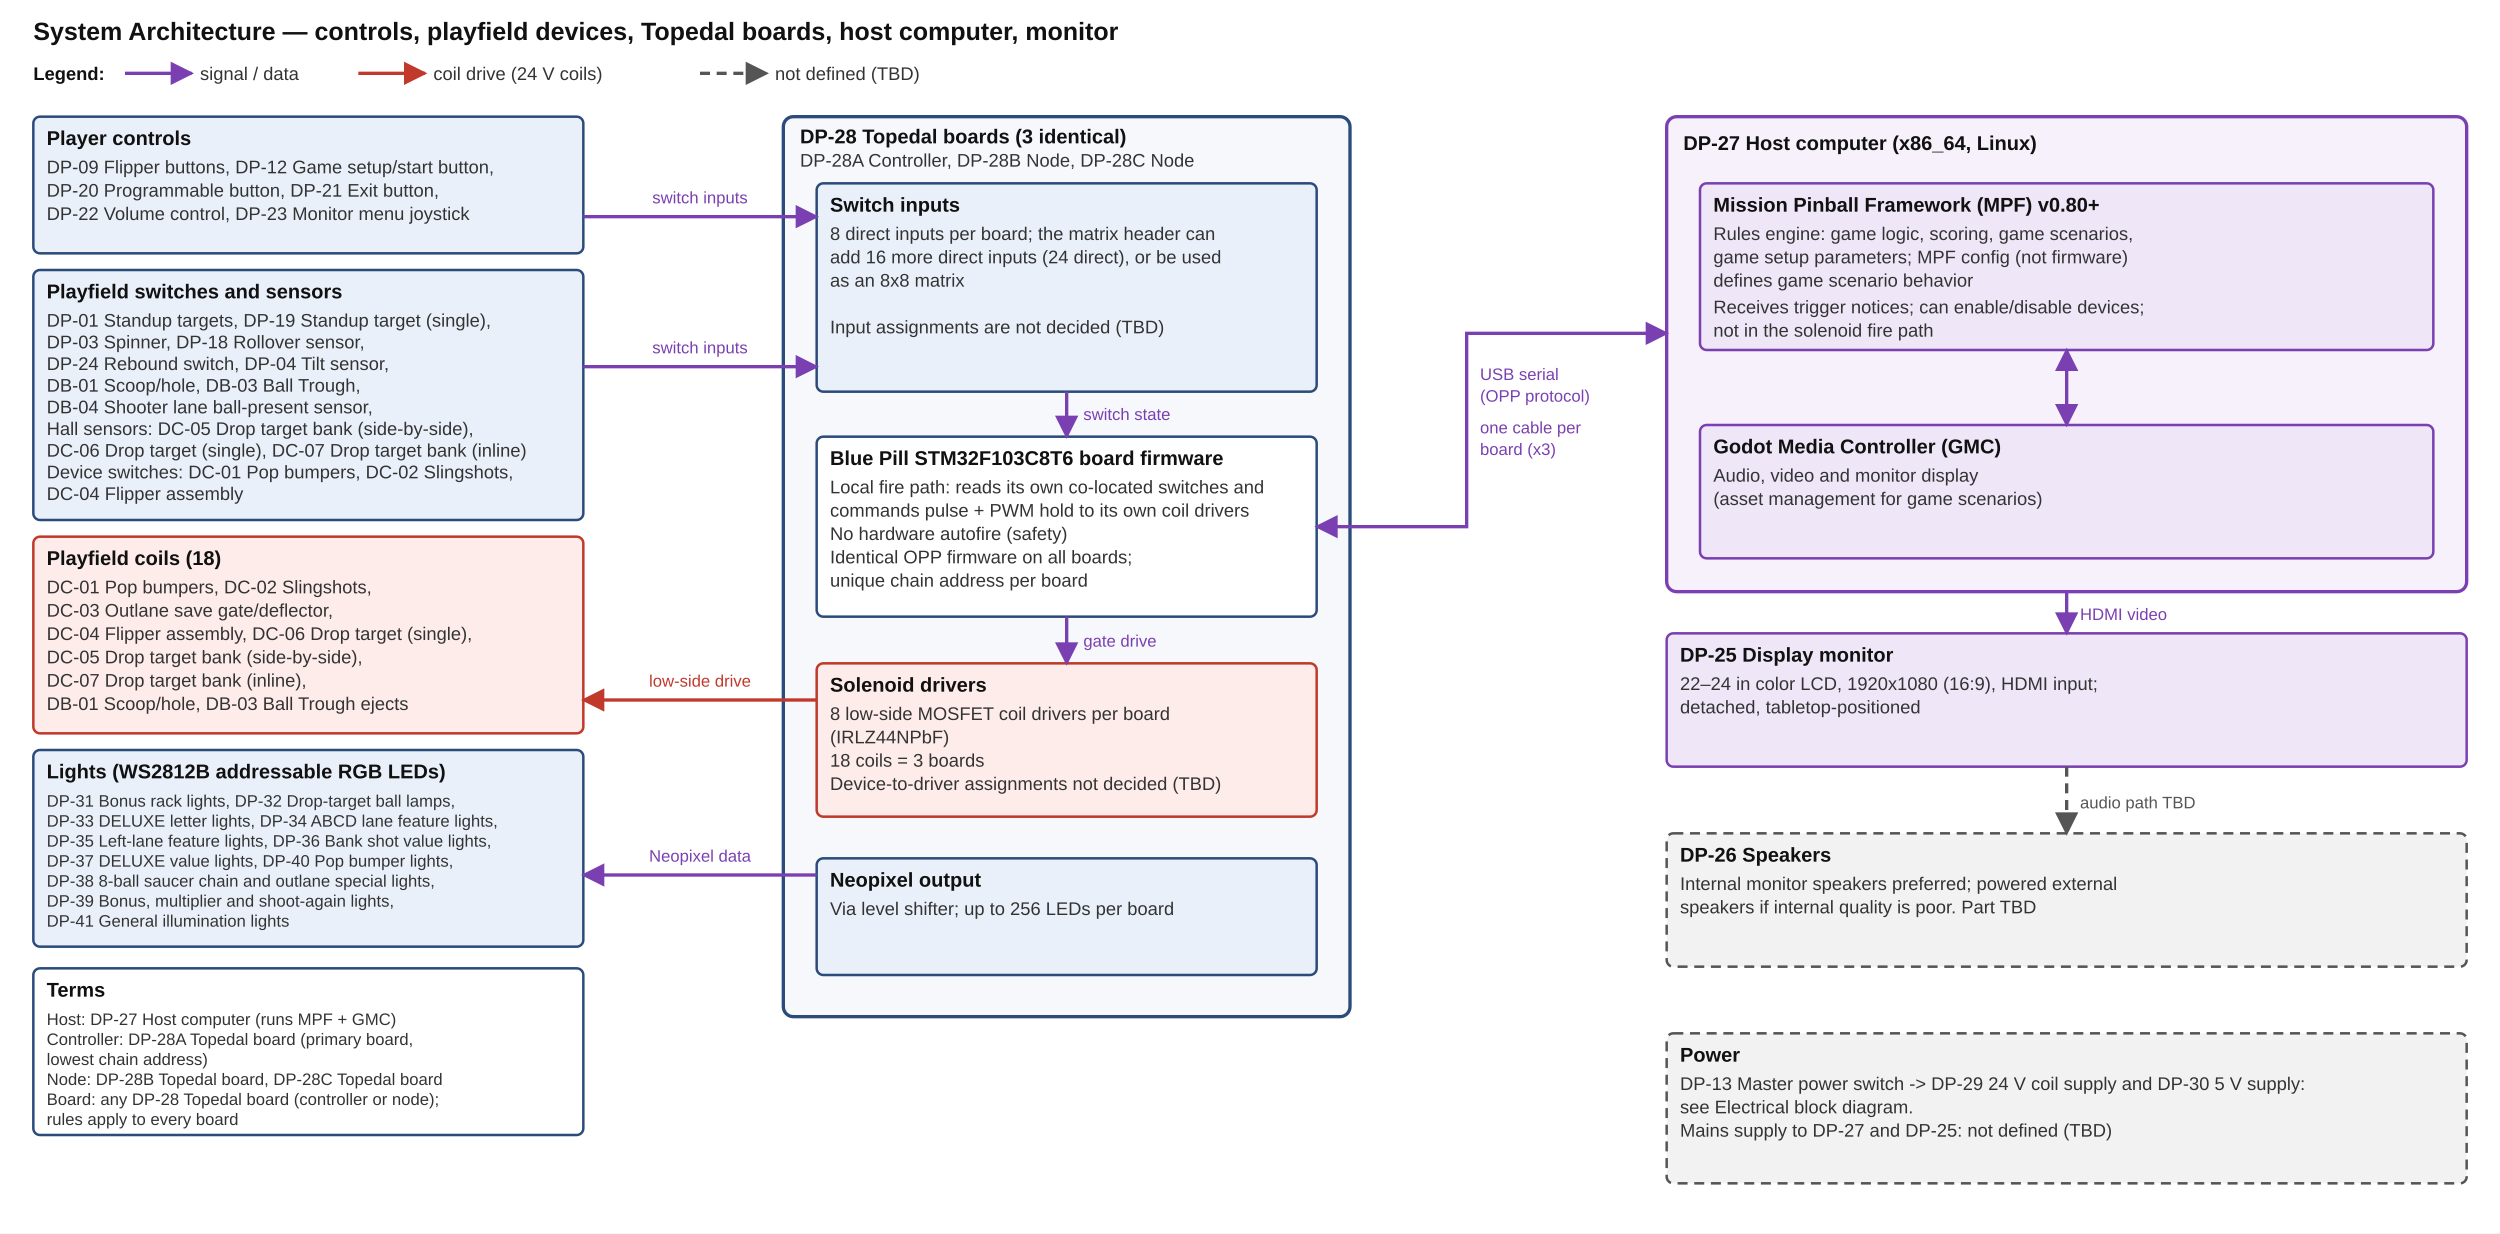
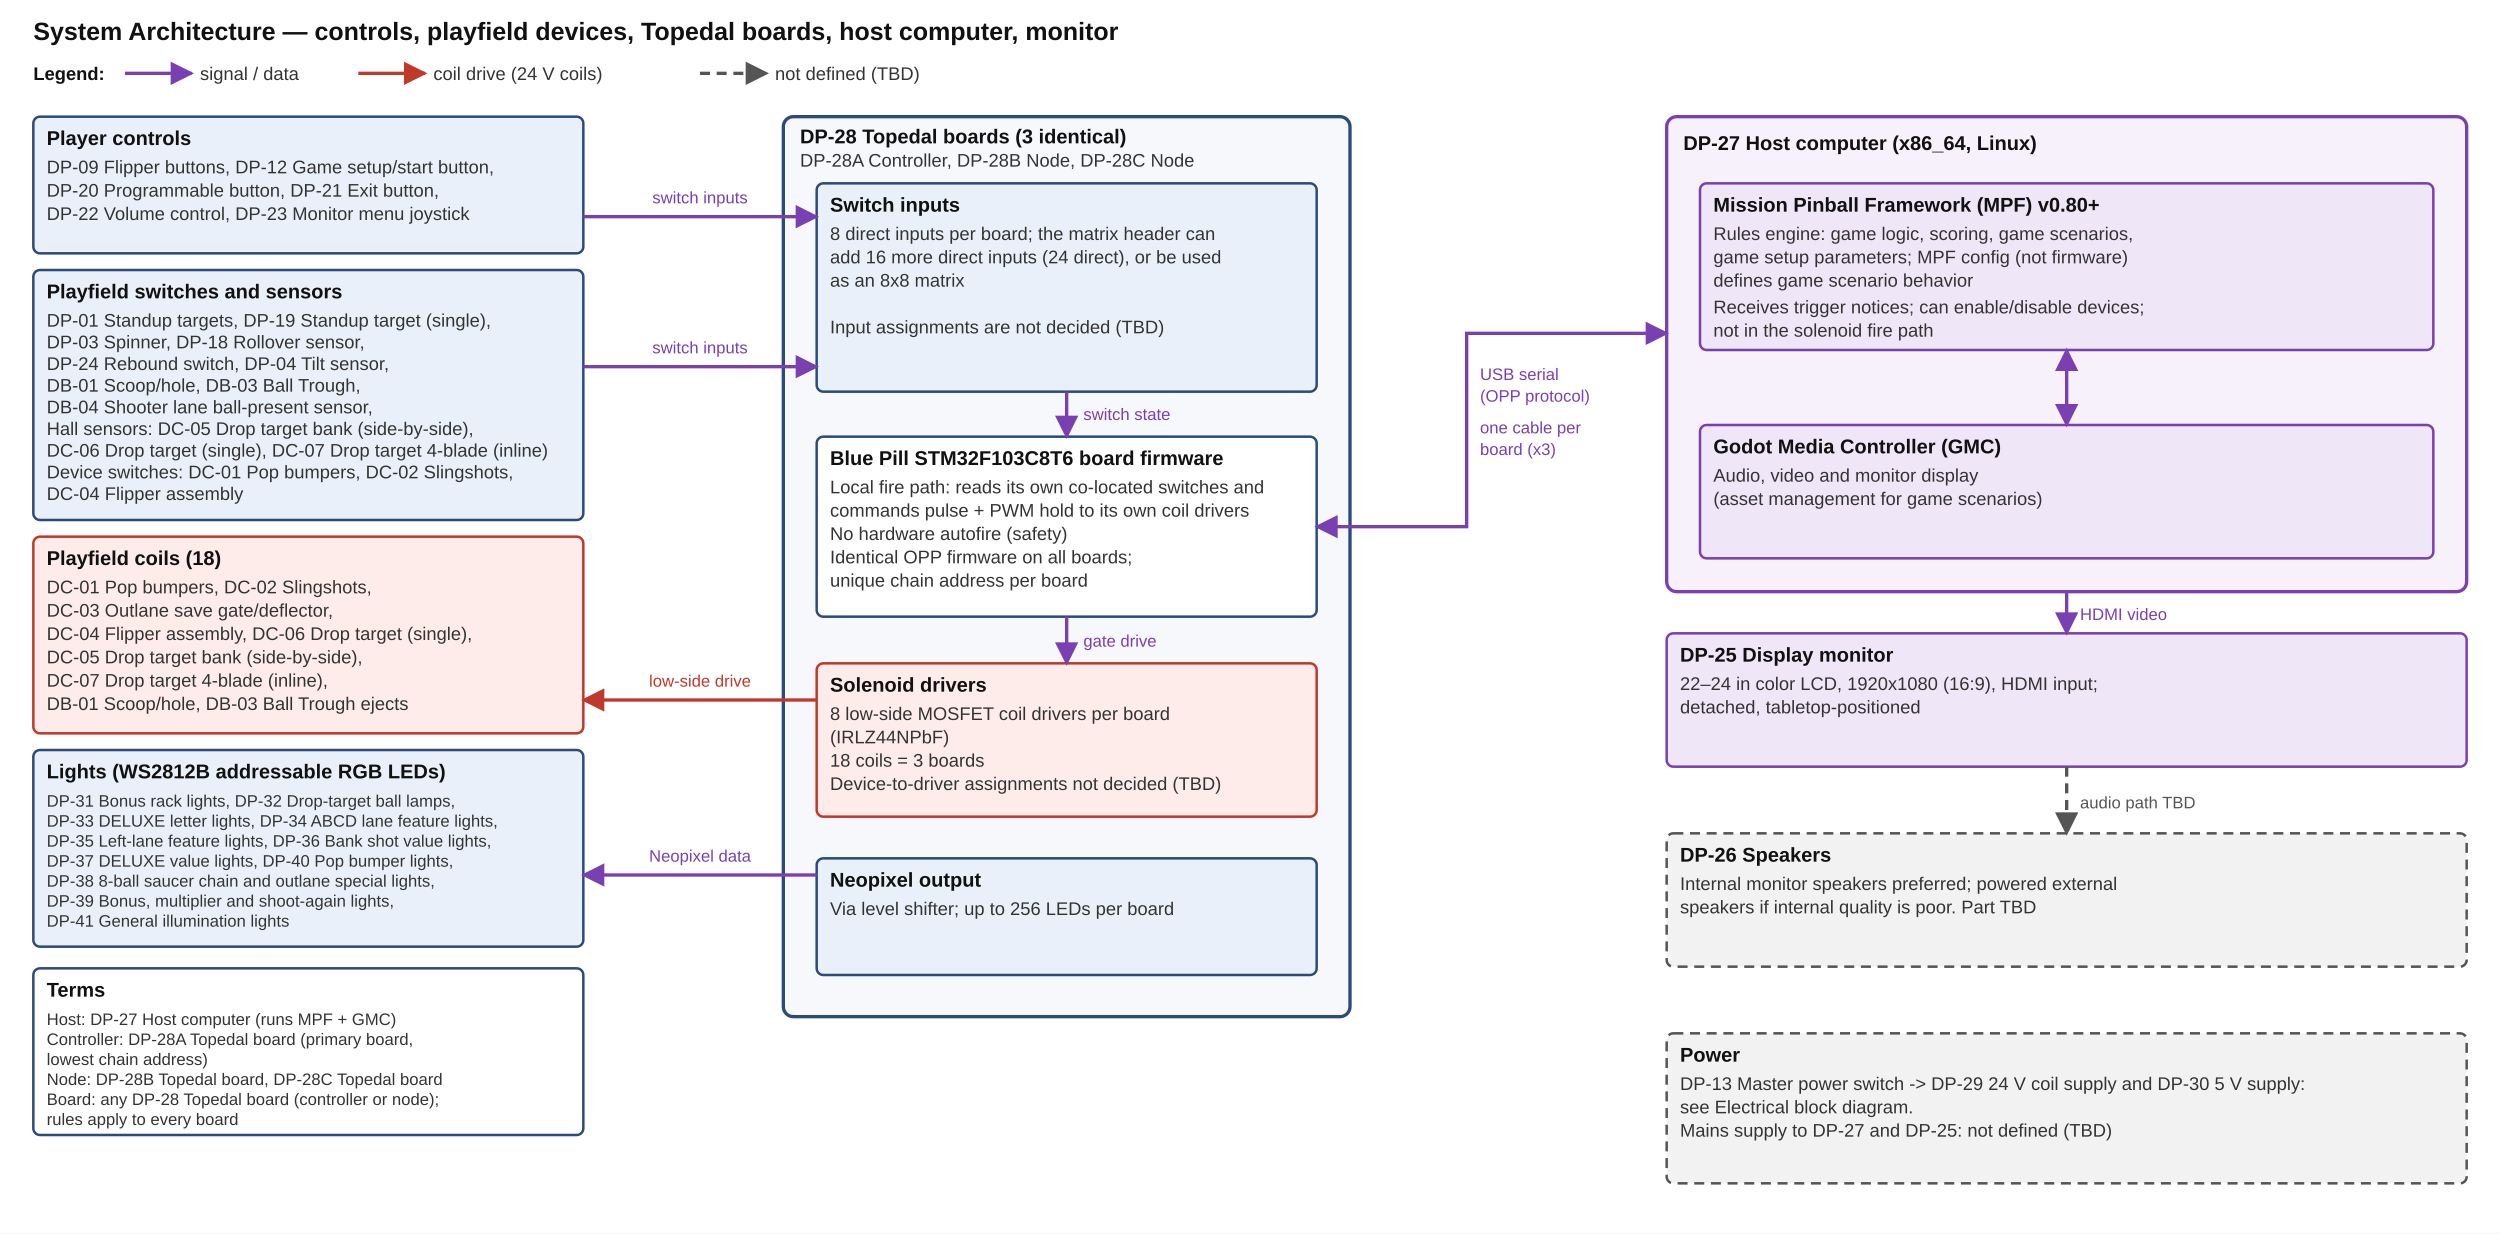
<svg xmlns="http://www.w3.org/2000/svg" viewBox="0 0 1500 740" width="1500" height="740" font-family="Arial, Helvetica, sans-serif" font-size="12">
  <rect width="1500" height="740" fill="#fff" />
  <defs>
    <marker id="m7a3fb0" viewBox="0 0 10 10" refX="9" refY="5" markerWidth="7" markerHeight="7" orient="auto-start-reverse">
      <path d="M0 0L10 5L0 10z" fill="#7a3fb0" />
    </marker>
    <marker id="mc0392b" viewBox="0 0 10 10" refX="9" refY="5" markerWidth="7" markerHeight="7" orient="auto-start-reverse">
      <path d="M0 0L10 5L0 10z" fill="#c0392b" />
    </marker>
    <marker id="m555555" viewBox="0 0 10 10" refX="9" refY="5" markerWidth="7" markerHeight="7" orient="auto-start-reverse">
      <path d="M0 0L10 5L0 10z" fill="#555555" />
    </marker>
    <marker id="m1a1a1a" viewBox="0 0 10 10" refX="9" refY="5" markerWidth="7" markerHeight="7" orient="auto-start-reverse">
      <path d="M0 0L10 5L0 10z" fill="#1a1a1a" />
    </marker>
  </defs>
  <text x="20" y="24" font-size="15" fill="#111" text-anchor="start" font-weight="bold">System Architecture — controls, playfield devices, Topedal boards, host computer, monitor</text>
  <text x="20" y="48" font-size="11" fill="#111" text-anchor="start" font-weight="bold">Legend:</text>
  <line x1="75" y1="44" x2="115" y2="44" stroke="#7a3fb0" stroke-width="2" marker-end="url(#m7a3fb0)" />
  <text x="120" y="48" font-size="11" fill="#333" text-anchor="start">signal / data</text>
  <line x1="215" y1="44" x2="255" y2="44" stroke="#c0392b" stroke-width="2" marker-end="url(#mc0392b)" />
  <text x="260" y="48" font-size="11" fill="#333" text-anchor="start">coil drive (24 V coils)</text>
  <line x1="420" y1="44" x2="460" y2="44" stroke="#555555" stroke-width="2" stroke-dasharray="6 4" marker-end="url(#m555555)" />
  <text x="465" y="48" font-size="11" fill="#333" text-anchor="start">not defined (TBD)</text>
  <rect x="20" y="70" width="330" height="82" rx="4" fill="#eaf0fa" stroke="#2b4b7a" stroke-width="1.5" />
  <text x="28" y="87" font-size="12" fill="#111" text-anchor="start" font-weight="bold">Player controls</text>
  <text x="28" y="104" font-size="11" fill="#333" text-anchor="start">DP-09 Flipper buttons, DP-12 Game setup/start button,</text>
  <text x="28" y="118" font-size="11" fill="#333" text-anchor="start">DP-20 Programmable button, DP-21 Exit button,</text>
  <text x="28" y="132" font-size="11" fill="#333" text-anchor="start">DP-22 Volume control, DP-23 Monitor menu joystick</text>
  <rect x="20" y="162" width="330" height="150" rx="4" fill="#eaf0fa" stroke="#2b4b7a" stroke-width="1.5" />
  <text x="28" y="179" font-size="12" fill="#111" text-anchor="start" font-weight="bold">Playfield switches and sensors</text>
  <text x="28" y="196" font-size="11" fill="#333" text-anchor="start">DP-01 Standup targets, DP-19 Standup target (single),</text>
  <text x="28" y="209" font-size="11" fill="#333" text-anchor="start">DP-03 Spinner, DP-18 Rollover sensor,</text>
  <text x="28" y="222" font-size="11" fill="#333" text-anchor="start">DP-24 Rebound switch, DP-04 Tilt sensor,</text>
  <text x="28" y="235" font-size="11" fill="#333" text-anchor="start">DB-01 Scoop/hole, DB-03 Ball Trough,</text>
  <text x="28" y="248" font-size="11" fill="#333" text-anchor="start">DB-04 Shooter lane ball-present sensor,</text>
  <text x="28" y="261" font-size="11" fill="#333" text-anchor="start">Hall sensors: DC-05 Drop target bank (side-by-side),</text>
-   <text x="28" y="274" font-size="11" fill="#333" text-anchor="start">DC-06 Drop target (single), DC-07 Drop target bank (inline)</text>
+   <text x="28" y="274" font-size="11" fill="#333" text-anchor="start">DC-06 Drop target (single), DC-07 Drop target 4-blade (inline)</text>
  <text x="28" y="287" font-size="11" fill="#333" text-anchor="start">Device switches: DC-01 Pop bumpers, DC-02 Slingshots,</text>
  <text x="28" y="300" font-size="11" fill="#333" text-anchor="start">DC-04 Flipper assembly</text>
  <rect x="20" y="322" width="330" height="118" rx="4" fill="#fdecea" stroke="#c0392b" stroke-width="1.5" />
  <text x="28" y="339" font-size="12" fill="#111" text-anchor="start" font-weight="bold">Playfield coils (18)</text>
  <text x="28" y="356" font-size="11" fill="#333" text-anchor="start">DC-01 Pop bumpers, DC-02 Slingshots,</text>
  <text x="28" y="370" font-size="11" fill="#333" text-anchor="start">DC-03 Outlane save gate/deflector,</text>
  <text x="28" y="384" font-size="11" fill="#333" text-anchor="start">DC-04 Flipper assembly, DC-06 Drop target (single),</text>
  <text x="28" y="398" font-size="11" fill="#333" text-anchor="start">DC-05 Drop target bank (side-by-side),</text>
-   <text x="28" y="412" font-size="11" fill="#333" text-anchor="start">DC-07 Drop target bank (inline),</text>
+   <text x="28" y="412" font-size="11" fill="#333" text-anchor="start">DC-07 Drop target 4-blade (inline),</text>
  <text x="28" y="426" font-size="11" fill="#333" text-anchor="start">DB-01 Scoop/hole, DB-03 Ball Trough ejects</text>
  <rect x="20" y="450" width="330" height="118" rx="4" fill="#eaf0fa" stroke="#2b4b7a" stroke-width="1.5" />
  <text x="28" y="467" font-size="12" fill="#111" text-anchor="start" font-weight="bold">Lights (WS2812B addressable RGB LEDs)</text>
  <text x="28" y="484" font-size="10" fill="#333" text-anchor="start">DP-31 Bonus rack lights, DP-32 Drop-target ball lamps,</text>
  <text x="28" y="496" font-size="10" fill="#333" text-anchor="start">DP-33 DELUXE letter lights, DP-34 ABCD lane feature lights,</text>
  <text x="28" y="508" font-size="10" fill="#333" text-anchor="start">DP-35 Left-lane feature lights, DP-36 Bank shot value lights,</text>
  <text x="28" y="520" font-size="10" fill="#333" text-anchor="start">DP-37 DELUXE value lights, DP-40 Pop bumper lights,</text>
  <text x="28" y="532" font-size="10" fill="#333" text-anchor="start">DP-38 8-ball saucer chain and outlane special lights,</text>
  <text x="28" y="544" font-size="10" fill="#333" text-anchor="start">DP-39 Bonus, multiplier and shoot-again lights,</text>
  <text x="28" y="556" font-size="10" fill="#333" text-anchor="start">DP-41 General illumination lights</text>
  <rect x="20" y="581" width="330" height="100" rx="4" fill="#ffffff" stroke="#2b4b7a" stroke-width="1.5" />
  <text x="28" y="598" font-size="12" fill="#111" text-anchor="start" font-weight="bold">Terms</text>
  <text x="28" y="615" font-size="10" fill="#333" text-anchor="start">Host: DP-27 Host computer (runs MPF + GMC)</text>
  <text x="28" y="627" font-size="10" fill="#333" text-anchor="start">Controller: DP-28A Topedal board (primary board,</text>
  <text x="28" y="639" font-size="10" fill="#333" text-anchor="start">   lowest chain address)</text>
  <text x="28" y="651" font-size="10" fill="#333" text-anchor="start">Node: DP-28B Topedal board, DP-28C Topedal board</text>
  <text x="28" y="663" font-size="10" fill="#333" text-anchor="start">Board: any DP-28 Topedal board (controller or node);</text>
  <text x="28" y="675" font-size="10" fill="#333" text-anchor="start">   rules apply to every board</text>
  <rect x="470" y="70" width="340" height="540" rx="6" fill="#f6f8fc" stroke="#2b4b7a" stroke-width="2" />
  <text x="480" y="86" font-size="12" fill="#111" text-anchor="start" font-weight="bold">DP-28 Topedal boards (3 identical)</text>
  <text x="480" y="100" font-size="11" fill="#333" text-anchor="start">DP-28A Controller, DP-28B Node, DP-28C Node</text>
  <rect x="490" y="110" width="300" height="125" rx="4" fill="#eaf0fa" stroke="#2b4b7a" stroke-width="1.5" />
  <text x="498" y="127" font-size="12" fill="#111" text-anchor="start" font-weight="bold">Switch inputs</text>
  <text x="498" y="144" font-size="11" fill="#333" text-anchor="start">8 direct inputs per board; the matrix header can</text>
  <text x="498" y="158" font-size="11" fill="#333" text-anchor="start">add 16 more direct inputs (24 direct), or be used</text>
  <text x="498" y="172" font-size="11" fill="#333" text-anchor="start">as an 8x8 matrix</text>
  <text x="498" y="186" font-size="11" fill="#333" text-anchor="start" />
  <text x="498" y="200" font-size="11" fill="#333" text-anchor="start">Input assignments are not decided (TBD)</text>
  <rect x="490" y="262" width="300" height="108" rx="4" fill="#ffffff" stroke="#2b4b7a" stroke-width="1.5" />
  <text x="498" y="279" font-size="12" fill="#111" text-anchor="start" font-weight="bold">Blue Pill STM32F103C8T6 board firmware</text>
  <text x="498" y="296" font-size="11" fill="#333" text-anchor="start">Local fire path: reads its own co-located switches and</text>
  <text x="498" y="310" font-size="11" fill="#333" text-anchor="start">commands pulse + PWM hold to its own coil drivers</text>
  <text x="498" y="324" font-size="11" fill="#333" text-anchor="start">No hardware autofire (safety)</text>
  <text x="498" y="338" font-size="11" fill="#333" text-anchor="start">Identical OPP firmware on all boards;</text>
  <text x="498" y="352" font-size="11" fill="#333" text-anchor="start">unique chain address per board</text>
  <rect x="490" y="398" width="300" height="92" rx="4" fill="#fdecea" stroke="#c0392b" stroke-width="1.5" />
  <text x="498" y="415" font-size="12" fill="#111" text-anchor="start" font-weight="bold">Solenoid drivers</text>
  <text x="498" y="432" font-size="11" fill="#333" text-anchor="start">8 low-side MOSFET coil drivers per board</text>
  <text x="498" y="446" font-size="11" fill="#333" text-anchor="start">(IRLZ44NPbF)</text>
  <text x="498" y="460" font-size="11" fill="#333" text-anchor="start">18 coils = 3 boards</text>
  <text x="498" y="474" font-size="11" fill="#333" text-anchor="start">Device-to-driver assignments not decided (TBD)</text>
  <rect x="490" y="515" width="300" height="70" rx="4" fill="#eaf0fa" stroke="#2b4b7a" stroke-width="1.5" />
  <text x="498" y="532" font-size="12" fill="#111" text-anchor="start" font-weight="bold">Neopixel output</text>
  <text x="498" y="549" font-size="11" fill="#333" text-anchor="start">Via level shifter; up to 256 LEDs per board</text>
  <line x1="640" y1="235" x2="640" y2="262" stroke="#7a3fb0" stroke-width="2" marker-end="url(#m7a3fb0)" />
  <text x="650" y="252" font-size="10" fill="#7a3fb0" text-anchor="start">switch state</text>
  <line x1="640" y1="370" x2="640" y2="398" stroke="#7a3fb0" stroke-width="2" marker-end="url(#m7a3fb0)" />
  <text x="650" y="388" font-size="10" fill="#7a3fb0" text-anchor="start">gate drive</text>
  <line x1="350" y1="130" x2="490" y2="130" stroke="#7a3fb0" stroke-width="2" marker-end="url(#m7a3fb0)" />
  <text x="420" y="122" font-size="10" fill="#7a3fb0" text-anchor="middle">switch inputs</text>
  <line x1="350" y1="220" x2="490" y2="220" stroke="#7a3fb0" stroke-width="2" marker-end="url(#m7a3fb0)" />
  <text x="420" y="212" font-size="10" fill="#7a3fb0" text-anchor="middle">switch inputs</text>
  <line x1="490" y1="420" x2="350" y2="420" stroke="#c0392b" stroke-width="2" marker-end="url(#mc0392b)" />
  <text x="420" y="412" font-size="10" fill="#c0392b" text-anchor="middle">low-side drive</text>
  <line x1="490" y1="525" x2="350" y2="525" stroke="#7a3fb0" stroke-width="2" marker-end="url(#m7a3fb0)" />
  <text x="420" y="517" font-size="10" fill="#7a3fb0" text-anchor="middle">Neopixel data</text>
  <rect x="1000" y="70" width="480" height="285" rx="6" fill="#f6f1fb" stroke="#7a3fb0" stroke-width="2" />
  <text x="1010" y="90" font-size="12" fill="#111" text-anchor="start" font-weight="bold">DP-27 Host computer (x86_64, Linux)</text>
  <rect x="1020" y="110" width="440" height="100" rx="4" fill="#efe6f8" stroke="#7a3fb0" stroke-width="1.5" />
  <text x="1028" y="127" font-size="12" fill="#111" text-anchor="start" font-weight="bold">Mission Pinball Framework (MPF) v0.80+</text>
  <text x="1028" y="144" font-size="11" fill="#333" text-anchor="start">Rules engine: game logic, scoring, game scenarios,</text>
  <text x="1028" y="158" font-size="11" fill="#333" text-anchor="start">game setup parameters; MPF config (not firmware)</text>
  <text x="1028" y="172" font-size="11" fill="#333" text-anchor="start">defines game scenario behavior</text>
  <text x="1028" y="188" font-size="11" fill="#333" text-anchor="start">Receives trigger notices; can enable/disable devices;</text>
  <text x="1028" y="202" font-size="11" fill="#333" text-anchor="start">not in the solenoid fire path</text>
  <rect x="1020" y="255" width="440" height="80" rx="4" fill="#efe6f8" stroke="#7a3fb0" stroke-width="1.5" />
  <text x="1028" y="272" font-size="12" fill="#111" text-anchor="start" font-weight="bold">Godot Media Controller (GMC)</text>
  <text x="1028" y="289" font-size="11" fill="#333" text-anchor="start">Audio, video and monitor display</text>
  <text x="1028" y="303" font-size="11" fill="#333" text-anchor="start">(asset management for game scenarios)</text>
  <line x1="1240.0" y1="210" x2="1240.0" y2="255" stroke="#7a3fb0" stroke-width="2" marker-end="url(#m7a3fb0)" marker-start="url(#m7a3fb0)" />
  <path d="M790 316 H880 V200 H1000" fill="none" stroke="#7a3fb0" stroke-width="2" marker-end="url(#m7a3fb0)" marker-start="url(#m7a3fb0)" />
  <text x="888" y="228" font-size="10" fill="#7a3fb0" text-anchor="start">USB serial</text>
  <text x="888" y="241" font-size="10" fill="#7a3fb0" text-anchor="start">(OPP protocol)</text>
  <text x="888" y="260" font-size="10" fill="#7a3fb0" text-anchor="start">one cable per</text>
  <text x="888" y="273" font-size="10" fill="#7a3fb0" text-anchor="start">board (x3)</text>
  <rect x="1000" y="380" width="480" height="80" rx="4" fill="#efe6f8" stroke="#7a3fb0" stroke-width="1.5" />
  <text x="1008" y="397" font-size="12" fill="#111" text-anchor="start" font-weight="bold">DP-25 Display monitor</text>
  <text x="1008" y="414" font-size="11" fill="#333" text-anchor="start">22–24 in color LCD, 1920x1080 (16:9), HDMI input;</text>
  <text x="1008" y="428" font-size="11" fill="#333" text-anchor="start">detached, tabletop-positioned</text>
  <line x1="1240.0" y1="355" x2="1240.0" y2="380" stroke="#7a3fb0" stroke-width="2" marker-end="url(#m7a3fb0)" />
  <text x="1248.0" y="372" font-size="10" fill="#7a3fb0" text-anchor="start">HDMI video</text>
  <rect x="1000" y="500" width="480" height="80" rx="4" fill="#f2f2f2" stroke="#555555" stroke-width="1.5" stroke-dasharray="6 4" />
  <text x="1008" y="517" font-size="12" fill="#111" text-anchor="start" font-weight="bold">DP-26 Speakers</text>
  <text x="1008" y="534" font-size="11" fill="#333" text-anchor="start">Internal monitor speakers preferred; powered external</text>
  <text x="1008" y="548" font-size="11" fill="#333" text-anchor="start">speakers if internal quality is poor. Part TBD</text>
  <line x1="1240.0" y1="460" x2="1240.0" y2="500" stroke="#555555" stroke-width="2" stroke-dasharray="6 4" marker-end="url(#m555555)" />
  <text x="1248.0" y="485" font-size="10" fill="#555555" text-anchor="start">audio path TBD</text>
  <rect x="1000" y="620" width="480" height="90" rx="4" fill="#f2f2f2" stroke="#555555" stroke-width="1.5" stroke-dasharray="6 4" />
  <text x="1008" y="637" font-size="12" fill="#111" text-anchor="start" font-weight="bold">Power</text>
  <text x="1008" y="654" font-size="11" fill="#333" text-anchor="start">DP-13 Master power switch -&gt; DP-29 24 V coil supply and DP-30 5 V supply:</text>
  <text x="1008" y="668" font-size="11" fill="#333" text-anchor="start">see Electrical block diagram.</text>
  <text x="1008" y="682" font-size="11" fill="#333" text-anchor="start">Mains supply to DP-27 and DP-25: not defined (TBD)</text>
</svg>
